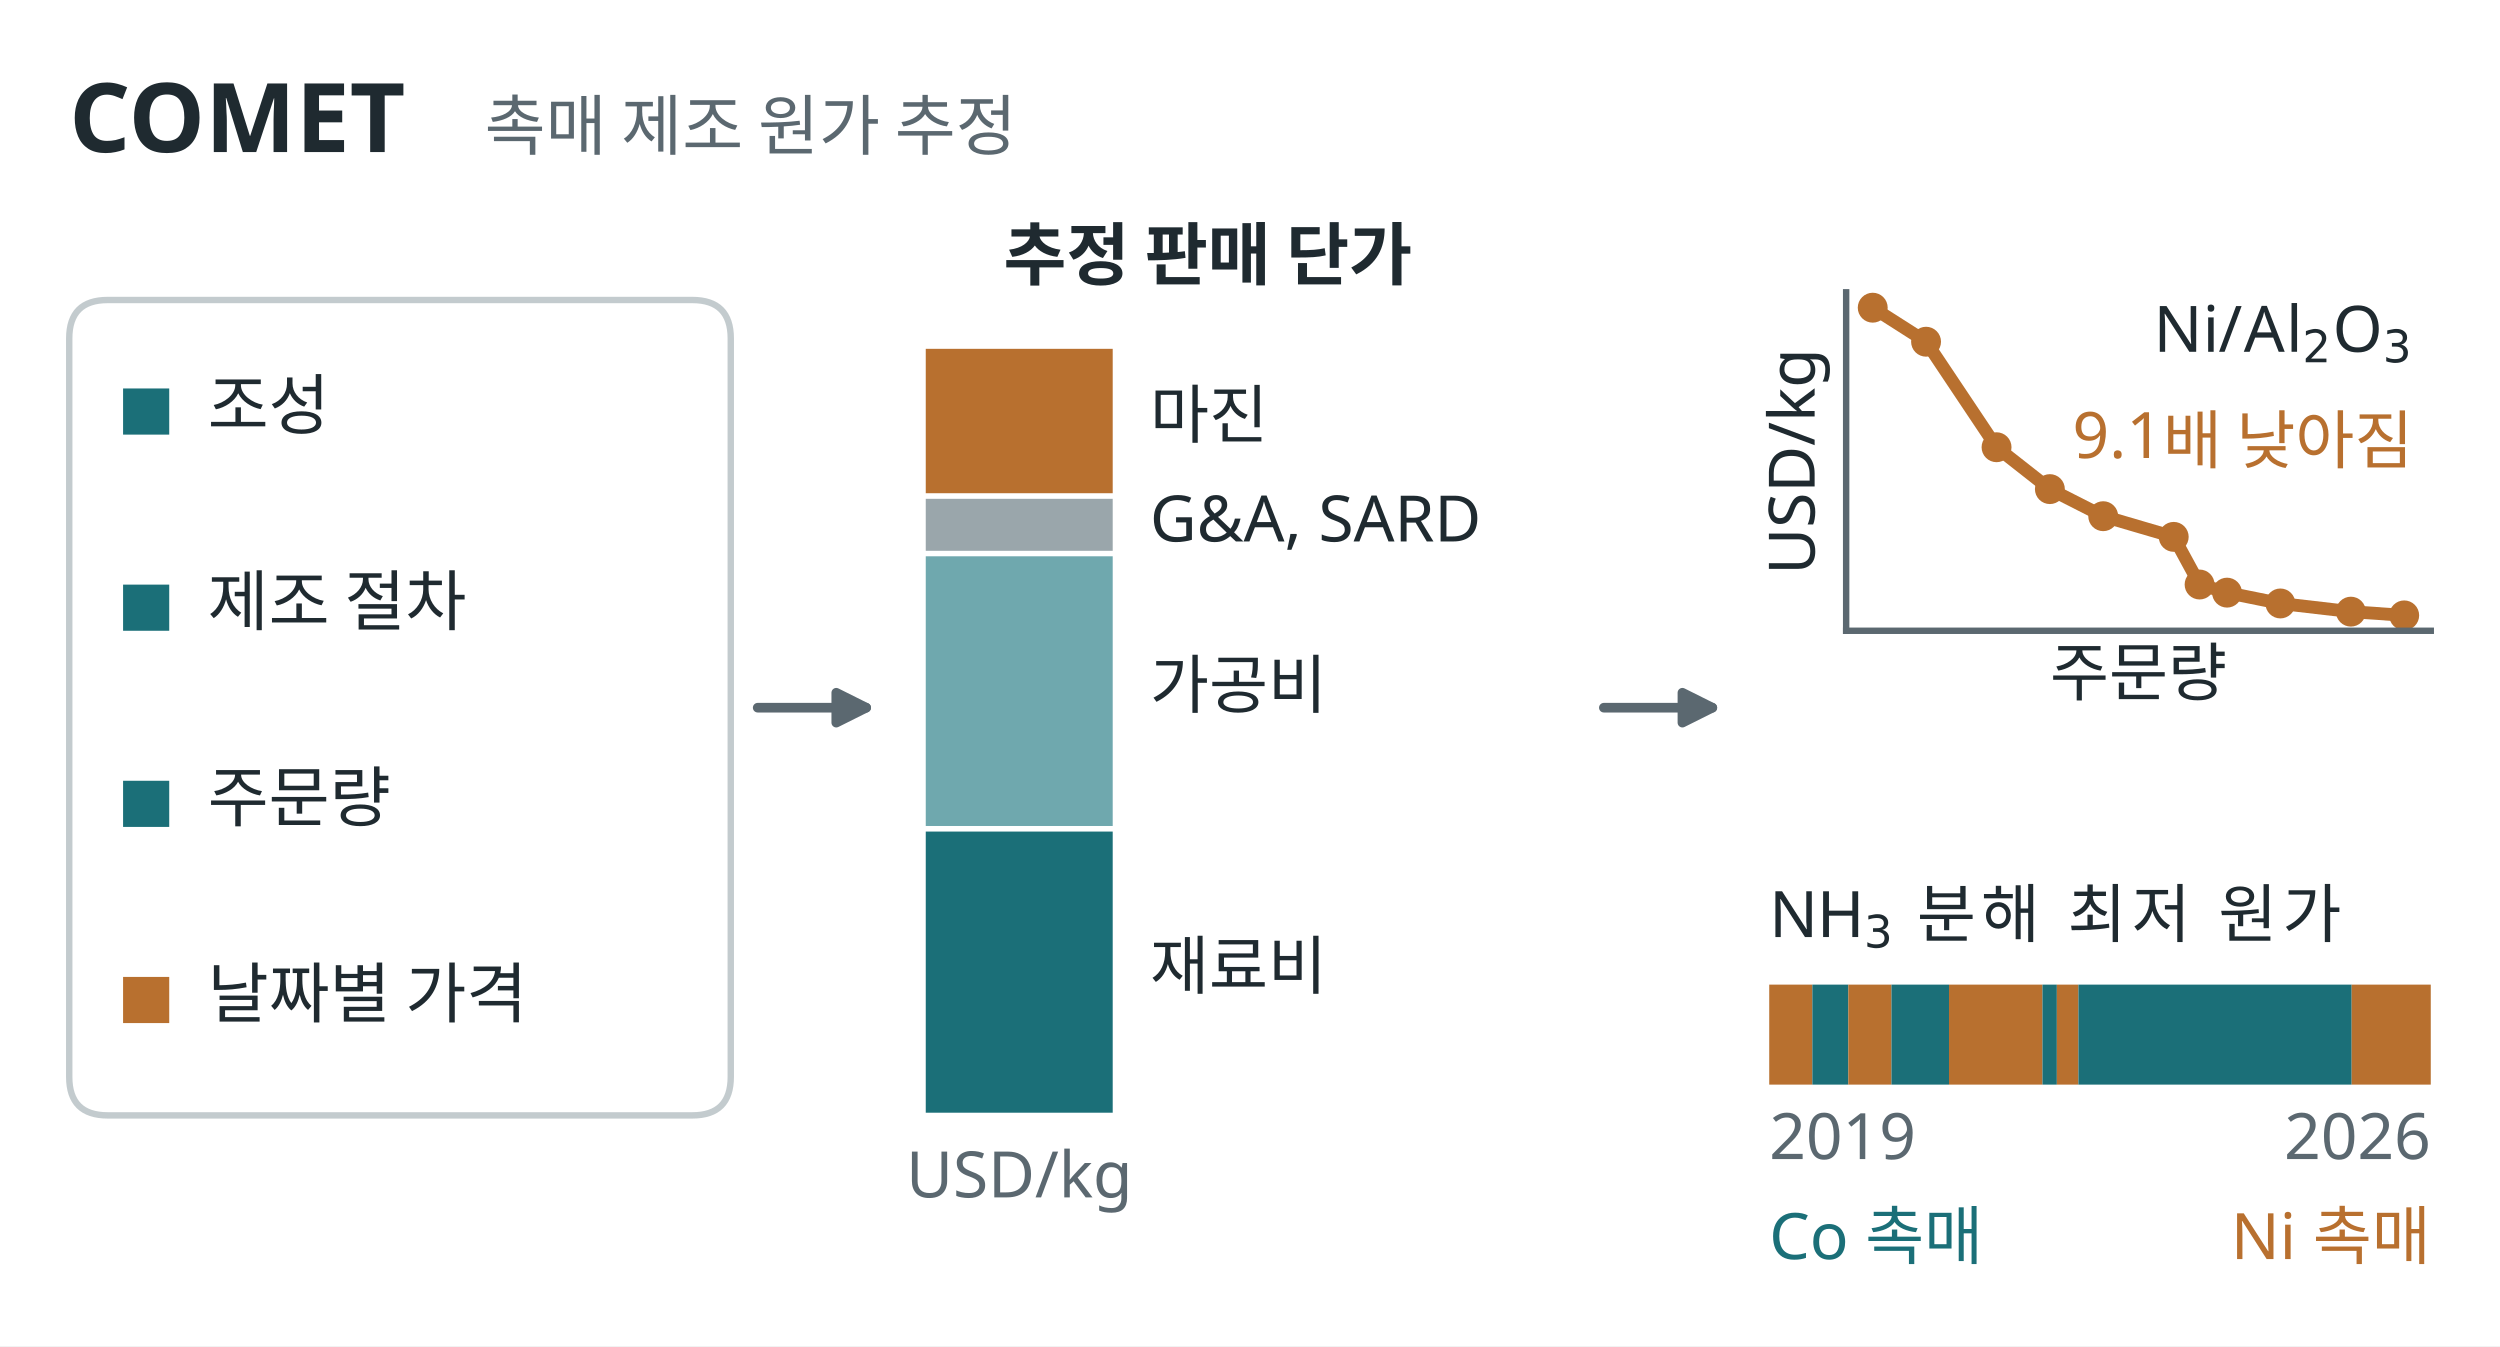
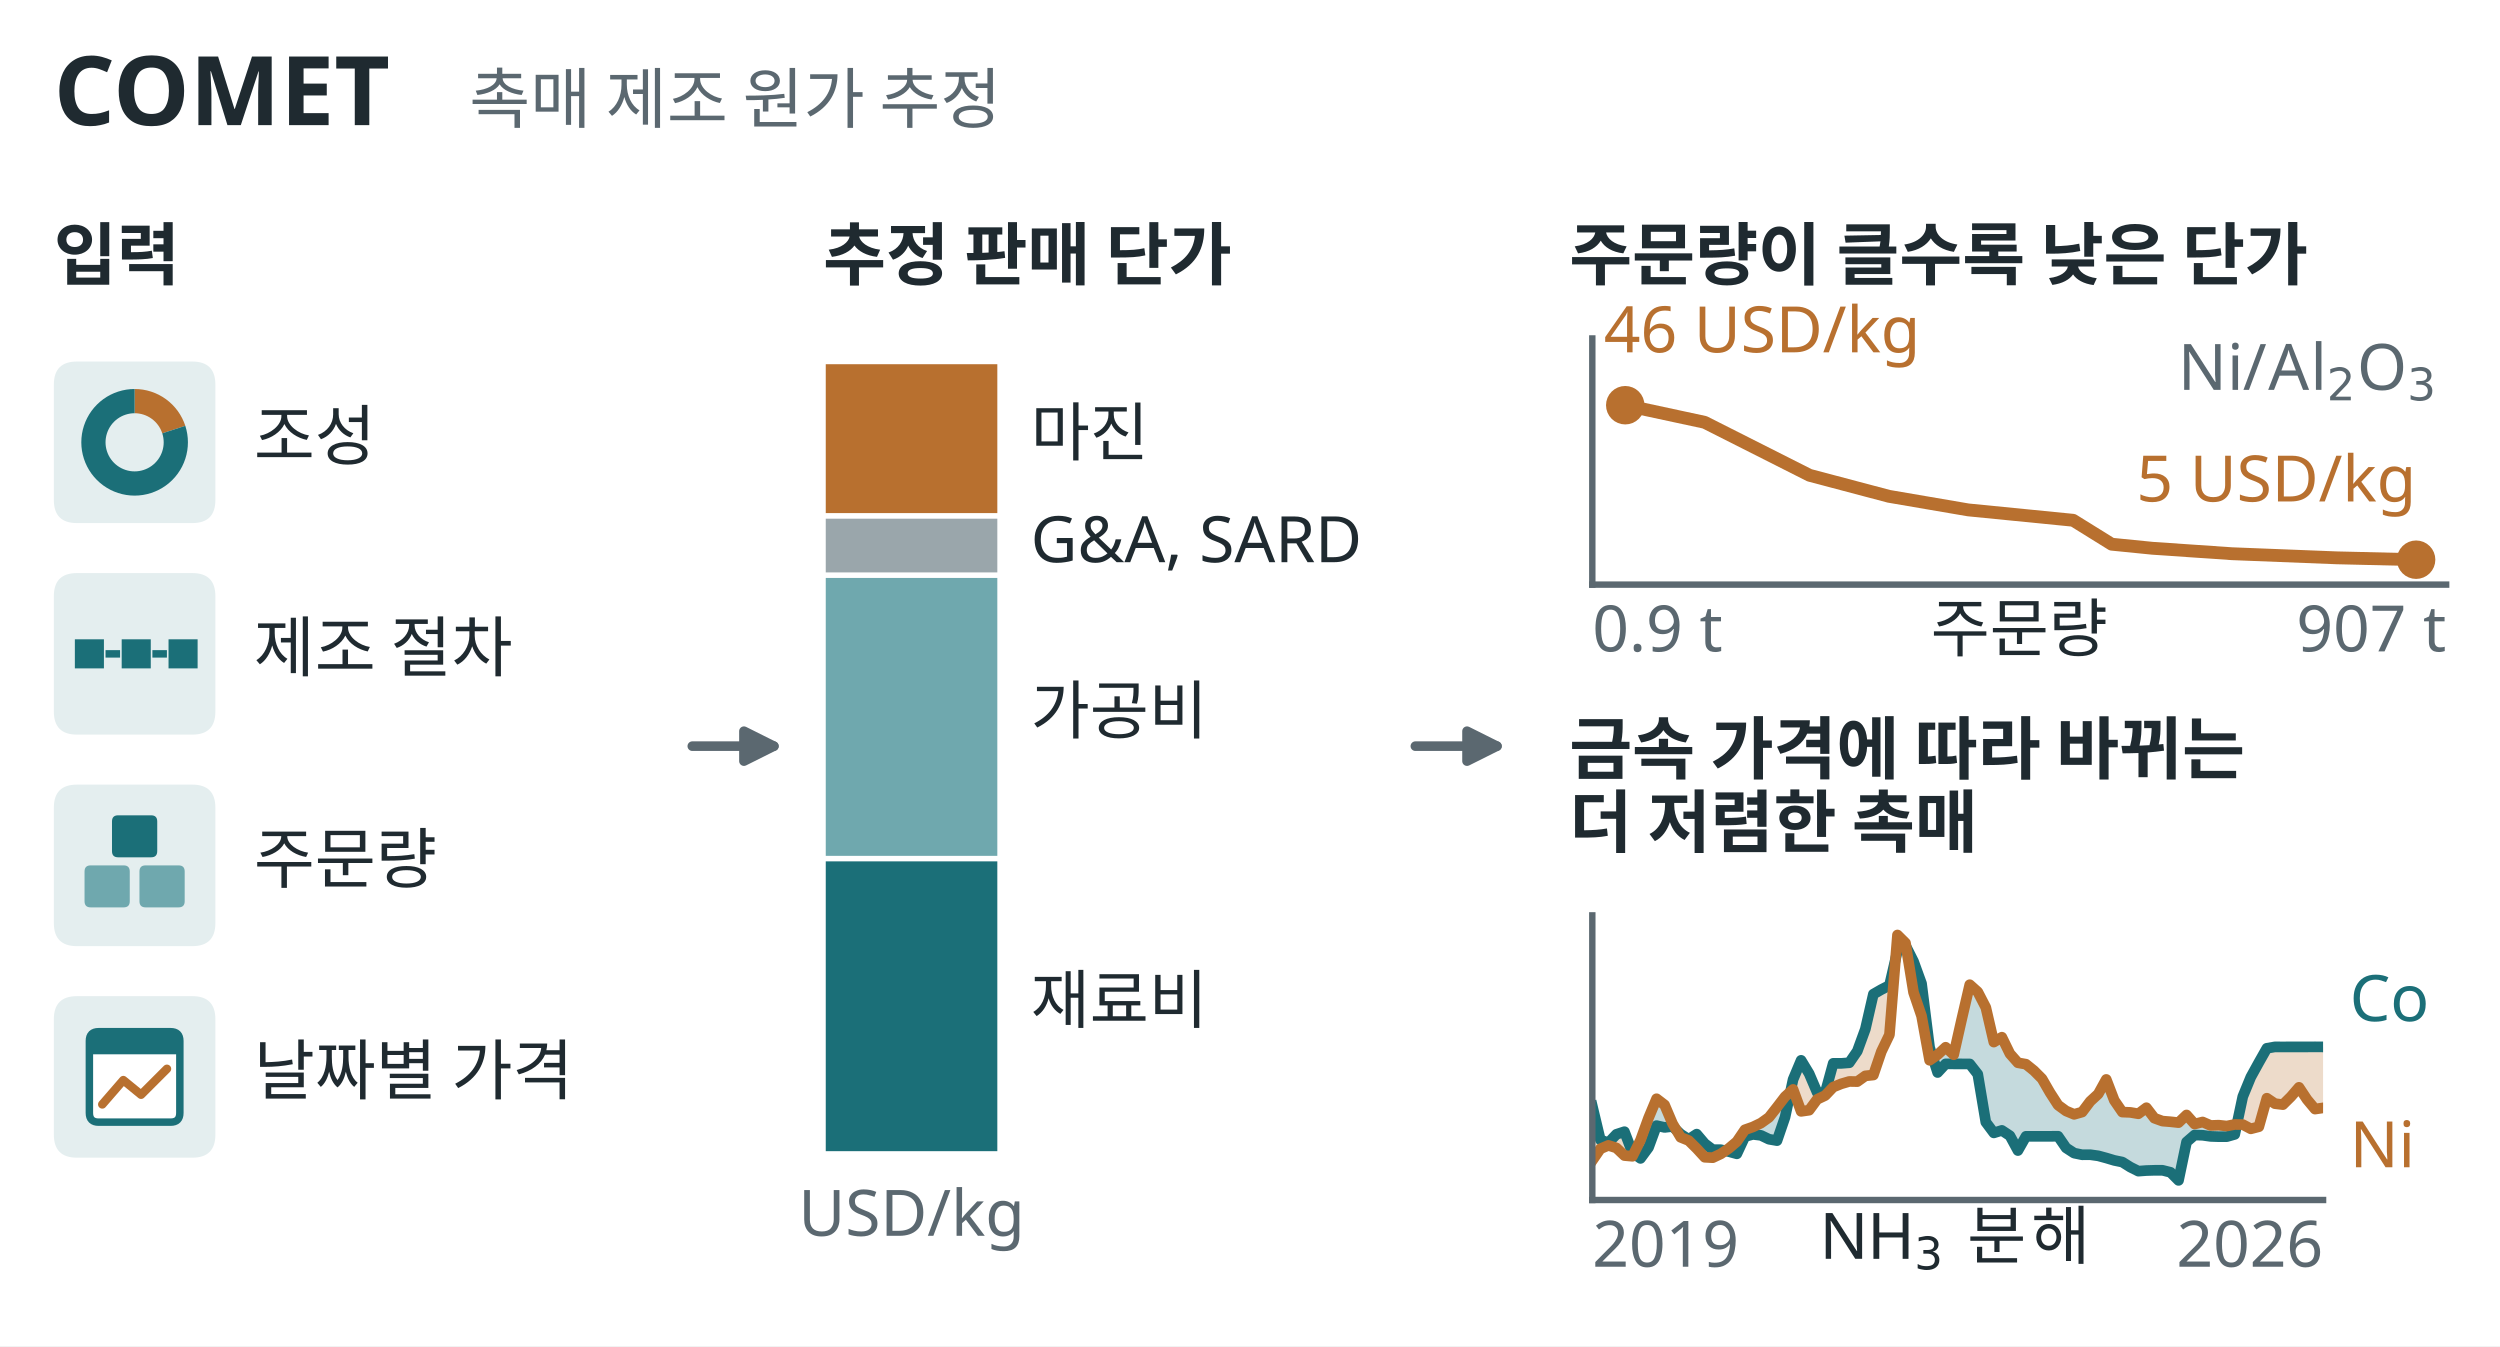
<svg xmlns="http://www.w3.org/2000/svg" xmlns:xlink="http://www.w3.org/1999/xlink" width="234pt" height="126pt" viewBox="0 0 234 126" version="1.1">
  <defs>
    <style type="text/css">*{stroke-linejoin: round; stroke-linecap: butt}</style>
  </defs>
  <g id="figure_1">
    <g id="patch_1">
      <path d="M 0 126 L 234 126 L 234 0 L 0 0 z " style="fill: #ffffff" />
    </g>
    <g id="axes_1">
      <g id="patch_2">
-         <path d="M 10.08 104.4 L 64.8 104.4 Q 68.4 104.4 68.4 100.8 L 68.4 31.68 Q 68.4 28.08 64.8 28.08 L 10.08 28.08 Q 6.48 28.08 6.48 31.68 L 6.48 100.8 Q 6.48 104.4 10.08 104.4 z " clip-path="url(#pe69bccf116)" style="fill: #ffffff; stroke: #c3cbce; stroke-width: 0.6; stroke-linejoin: miter" />
+         <path d="M 7.2 48.96 L 18 48.96 Q 20.16 48.96 20.16 46.8 L 20.16 36 Q 20.16 33.84 18 33.84 L 7.2 33.84 Q 5.04 33.84 5.04 36 L 5.04 46.8 Q 5.04 48.96 7.2 48.96 z " clip-path="url(#pe69bccf116)" style="fill: #e4eeef" />
      </g>
      <g id="patch_3">
-         <path d="M 11.52 40.68 L 15.84 40.68 L 15.84 36.36 L 11.52 36.36 z " clip-path="url(#pe69bccf116)" style="fill: #1b6f78" />
+         <path d="M 17.345 39.858 C 17.02 38.856 16.385 37.983 15.533 37.363 C 14.68 36.744 13.654 36.41 12.6 36.41 L 12.6 38.678 C 13.175 38.678 13.735 38.86 14.2 39.198 C 14.665 39.536 15.011 40.012 15.188 40.559 z " clip-path="url(#pe69bccf116)" style="fill: #b8702f" />
      </g>
      <g id="patch_4">
-         <path d="M 11.52 59.04 L 15.84 59.04 L 15.84 54.72 L 11.52 54.72 z " clip-path="url(#pe69bccf116)" style="fill: #1b6f78" />
+         <path d="M 12.6 36.41 C 12.076 36.41 11.556 36.493 11.058 36.655 C 10.56 36.816 10.091 37.056 9.667 37.363 C 9.244 37.671 8.871 38.044 8.563 38.467 C 8.256 38.891 8.016 39.36 7.855 39.858 C 7.693 40.356 7.61 40.876 7.61 41.4 C 7.61 41.924 7.693 42.444 7.855 42.942 C 8.016 43.44 8.256 43.909 8.563 44.333 C 8.871 44.756 9.244 45.129 9.667 45.437 C 10.091 45.744 10.56 45.984 11.058 46.145 C 11.556 46.307 12.076 46.39 12.6 46.39 C 13.124 46.39 13.644 46.307 14.142 46.145 C 14.64 45.984 15.109 45.744 15.533 45.437 C 15.956 45.129 16.329 44.756 16.637 44.333 C 16.944 43.909 17.184 43.44 17.345 42.942 C 17.507 42.444 17.59 41.924 17.59 41.4 C 17.59 40.876 17.507 40.356 17.345 39.858 L 15.188 40.559 C 15.277 40.831 15.322 41.114 15.322 41.4 C 15.322 41.686 15.277 41.969 15.188 42.241 C 15.1 42.513 14.97 42.769 14.802 43 C 14.634 43.231 14.431 43.434 14.2 43.602 C 13.969 43.77 13.713 43.9 13.441 43.988 C 13.169 44.077 12.886 44.122 12.6 44.122 C 12.314 44.122 12.031 44.077 11.759 43.988 C 11.487 43.9 11.231 43.77 11 43.602 C 10.769 43.434 10.566 43.231 10.398 43 C 10.23 42.769 10.1 42.513 10.012 42.241 C 9.923 41.969 9.878 41.686 9.878 41.4 C 9.878 41.114 9.923 40.831 10.012 40.559 C 10.1 40.287 10.23 40.031 10.398 39.8 C 10.566 39.569 10.769 39.366 11 39.198 C 11.231 39.03 11.487 38.9 11.759 38.812 C 12.031 38.723 12.314 38.678 12.6 38.678 z " clip-path="url(#pe69bccf116)" style="fill: #1b6f78" />
      </g>
      <g id="patch_5">
-         <path d="M 11.52 77.4 L 15.84 77.4 L 15.84 73.08 L 11.52 73.08 z " clip-path="url(#pe69bccf116)" style="fill: #1b6f78" />
+         <path d="M 7.2 68.76 L 18 68.76 Q 20.16 68.76 20.16 66.6 L 20.16 55.8 Q 20.16 53.64 18 53.64 L 7.2 53.64 Q 5.04 53.64 5.04 55.8 L 5.04 66.6 Q 5.04 68.76 7.2 68.76 z " clip-path="url(#pe69bccf116)" style="fill: #e4eeef" />
      </g>
      <g id="patch_6">
-         <path d="M 11.52 95.76 L 15.84 95.76 L 15.84 91.44 L 11.52 91.44 z " clip-path="url(#pe69bccf116)" style="fill: #b8702f" />
+         <path d="M 7.006 62.561 L 9.727 62.561 L 9.727 59.839 L 7.006 59.839 z " clip-path="url(#pe69bccf116)" style="fill: #1b6f78" />
      </g>
      <g id="patch_7">
-         <path d="M 86.4 104.4 L 104.4 104.4 L 104.4 77.563 L 86.4 77.563 z " clip-path="url(#pe69bccf116)" style="fill: #1b6f78; stroke: #ffffff; stroke-width: 0.5; stroke-linejoin: miter" />
+         <path d="M 11.39 62.561 L 14.112 62.561 L 14.112 59.839 L 11.39 59.839 z " clip-path="url(#pe69bccf116)" style="fill: #1b6f78" />
      </g>
      <g id="patch_8">
-         <path d="M 86.4 77.563 L 104.4 77.563 L 104.4 51.806 L 86.4 51.806 z " clip-path="url(#pe69bccf116)" style="fill: #6fa8ae; stroke: #ffffff; stroke-width: 0.5; stroke-linejoin: miter" />
+         <path d="M 15.775 62.561 L 18.497 62.561 L 18.497 59.839 L 15.775 59.839 z " clip-path="url(#pe69bccf116)" style="fill: #1b6f78" />
      </g>
      <g id="patch_9">
-         <path d="M 86.4 51.806 L 104.4 51.806 L 104.4 46.416 L 86.4 46.416 z " clip-path="url(#pe69bccf116)" style="fill: #9aa6ab; stroke: #ffffff; stroke-width: 0.5; stroke-linejoin: miter" />
+         <path d="M 7.2 88.56 L 18 88.56 Q 20.16 88.56 20.16 86.4 L 20.16 75.6 Q 20.16 73.44 18 73.44 L 7.2 73.44 Q 5.04 73.44 5.04 75.6 L 5.04 86.4 Q 5.04 88.56 7.2 88.56 z " clip-path="url(#pe69bccf116)" style="fill: #e4eeef" />
      </g>
      <g id="patch_10">
-         <path d="M 86.4 46.416 L 104.4 46.416 L 104.4 32.4 L 86.4 32.4 z " clip-path="url(#pe69bccf116)" style="fill: #b8702f; stroke: #ffffff; stroke-width: 0.5; stroke-linejoin: miter" />
+         <path d="M 8.489 84.931 L 11.57 84.931 Q 12.146 84.931 12.146 84.355 L 12.146 81.576 Q 12.146 81 11.57 81 L 8.489 81 Q 7.913 81 7.913 81.576 L 7.913 84.355 Q 7.913 84.931 8.489 84.931 z " clip-path="url(#pe69bccf116)" style="fill: #6fa8ae" />
      </g>
      <g id="patch_11">
-         <path d="M 70.92 66.24 Q 76.5 66.24 81.074 66.24 " clip-path="url(#pe69bccf116)" style="fill: none; stroke: #5b6870; stroke-width: 0.9; stroke-linecap: round" />
-         <path d="M 78.274 64.84 L 81.074 66.24 L 78.274 67.64 z " clip-path="url(#pe69bccf116)" style="fill: #5b6870; stroke: #5b6870; stroke-width: 0.9; stroke-linecap: round" />
+         <path d="M 13.63 84.931 L 16.711 84.931 Q 17.287 84.931 17.287 84.355 L 17.287 81.576 Q 17.287 81 16.711 81 L 13.63 81 Q 13.054 81 13.054 81.576 L 13.054 84.355 Q 13.054 84.931 13.63 84.931 z " clip-path="url(#pe69bccf116)" style="fill: #6fa8ae" />
      </g>
      <g id="patch_12">
-         <path d="M 150.12 66.24 Q 155.7 66.24 160.274 66.24 " clip-path="url(#pe69bccf116)" style="fill: none; stroke: #5b6870; stroke-width: 0.9; stroke-linecap: round" />
-         <path d="M 157.474 64.84 L 160.274 66.24 L 157.474 67.64 z " clip-path="url(#pe69bccf116)" style="fill: #5b6870; stroke: #5b6870; stroke-width: 0.9; stroke-linecap: round" />
+         <path d="M 11.059 80.244 L 14.141 80.244 Q 14.717 80.244 14.717 79.668 L 14.717 76.889 Q 14.717 76.313 14.141 76.313 L 11.059 76.313 Q 10.483 76.313 10.483 76.889 L 10.483 79.668 Q 10.483 80.244 11.059 80.244 z " clip-path="url(#pe69bccf116)" style="fill: #1b6f78" />
      </g>
      <g id="patch_13">
-         <path d="M 165.6 101.52 L 169.638 101.52 L 169.638 92.16 L 165.6 92.16 z " clip-path="url(#pe69bccf116)" style="fill: #b8702f" />
+         <path d="M 7.2 108.36 L 18 108.36 Q 20.16 108.36 20.16 106.2 L 20.16 95.4 Q 20.16 93.24 18 93.24 L 7.2 93.24 Q 5.04 93.24 5.04 95.4 L 5.04 106.2 Q 5.04 108.36 7.2 108.36 z " clip-path="url(#pe69bccf116)" style="fill: #e4eeef" />
      </g>
      <g id="patch_14">
-         <path d="M 169.638 101.52 L 173.003 101.52 L 173.003 92.16 L 169.638 92.16 z " clip-path="url(#pe69bccf116)" style="fill: #1b6f78" />
+         <path d="M 9.23 105.034 L 15.97 105.034 Q 16.834 105.034 16.834 104.17 L 16.834 97.43 Q 16.834 96.566 15.97 96.566 L 9.23 96.566 Q 8.366 96.566 8.366 97.43 L 8.366 104.17 Q 8.366 105.034 9.23 105.034 z " clip-path="url(#pe69bccf116)" style="fill: #ffffff; stroke: #1b6f78; stroke-width: 0.7; stroke-linejoin: miter" />
      </g>
      <g id="patch_15">
-         <path d="M 173.003 101.52 L 177.042 101.52 L 177.042 92.16 L 173.003 92.16 z " clip-path="url(#pe69bccf116)" style="fill: #b8702f" />
+         <path d="M 8.366 98.683 L 16.834 98.683 L 16.834 96.566 L 8.366 96.566 z " clip-path="url(#pe69bccf116)" style="fill: #1b6f78" />
      </g>
      <g id="patch_16">
-         <path d="M 177.042 101.52 L 182.426 101.52 L 182.426 92.16 L 177.042 92.16 z " clip-path="url(#pe69bccf116)" style="fill: #1b6f78" />
+         <path d="M 77.04 108 L 93.6 108 L 93.6 80.358 L 77.04 80.358 z " clip-path="url(#pe69bccf116)" style="fill: #1b6f78; stroke: #ffffff; stroke-width: 0.5; stroke-linejoin: miter" />
      </g>
      <g id="patch_17">
-         <path d="M 182.426 101.52 L 191.176 101.52 L 191.176 92.16 L 182.426 92.16 z " clip-path="url(#pe69bccf116)" style="fill: #b8702f" />
+         <path d="M 77.04 80.358 L 93.6 80.358 L 93.6 53.828 L 77.04 53.828 z " clip-path="url(#pe69bccf116)" style="fill: #6fa8ae; stroke: #ffffff; stroke-width: 0.5; stroke-linejoin: miter" />
      </g>
      <g id="patch_18">
-         <path d="M 191.176 101.52 L 192.522 101.52 L 192.522 92.16 L 191.176 92.16 z " clip-path="url(#pe69bccf116)" style="fill: #1b6f78" />
+         <path d="M 77.04 53.828 L 93.6 53.828 L 93.6 48.276 L 77.04 48.276 z " clip-path="url(#pe69bccf116)" style="fill: #9aa6ab; stroke: #ffffff; stroke-width: 0.5; stroke-linejoin: miter" />
      </g>
      <g id="patch_19">
-         <path d="M 192.522 101.52 L 194.541 101.52 L 194.541 92.16 L 192.522 92.16 z " clip-path="url(#pe69bccf116)" style="fill: #b8702f" />
+         <path d="M 77.04 48.276 L 93.6 48.276 L 93.6 33.84 L 77.04 33.84 z " clip-path="url(#pe69bccf116)" style="fill: #b8702f; stroke: #ffffff; stroke-width: 0.5; stroke-linejoin: miter" />
      </g>
      <g id="patch_20">
-         <path d="M 194.541 101.52 L 220.117 101.52 L 220.117 92.16 L 194.541 92.16 z " clip-path="url(#pe69bccf116)" style="fill: #1b6f78" />
+         <path d="M 64.8 69.84 Q 69.12 69.84 72.434 69.84 " clip-path="url(#pe69bccf116)" style="fill: none; stroke: #5b6870; stroke-width: 0.9; stroke-linecap: round" />
+         <path d="M 69.634 68.44 L 72.434 69.84 L 69.634 71.24 z " clip-path="url(#pe69bccf116)" style="fill: #5b6870; stroke: #5b6870; stroke-width: 0.9; stroke-linecap: round" />
      </g>
      <g id="patch_21">
-         <path d="M 220.117 101.52 L 227.52 101.52 L 227.52 92.16 L 220.117 92.16 z " clip-path="url(#pe69bccf116)" style="fill: #b8702f" />
+         <path d="M 132.48 69.84 Q 136.8 69.84 140.114 69.84 " clip-path="url(#pe69bccf116)" style="fill: none; stroke: #5b6870; stroke-width: 0.9; stroke-linecap: round" />
+         <path d="M 137.314 68.44 L 140.114 69.84 L 137.314 71.24 z " clip-path="url(#pe69bccf116)" style="fill: #5b6870; stroke: #5b6870; stroke-width: 0.9; stroke-linecap: round" />
+       </g>
+       <g id="line2d_1">
+         <path d="M 9.878 61.2 L 11.239 61.2 " clip-path="url(#pe69bccf116)" style="fill: none; stroke: #1b6f78; stroke-width: 0.7" />
+       </g>
+       <g id="line2d_2">
+         <path d="M 14.263 61.2 L 15.624 61.2 " clip-path="url(#pe69bccf116)" style="fill: none; stroke: #1b6f78; stroke-width: 0.7" />
+       </g>
+       <g id="line2d_3">
+         <path d="M 9.576 103.37 L 11.542 101.102 L 13.205 102.463 L 15.624 100.044 " clip-path="url(#pe69bccf116)" style="fill: none; stroke: #b8702f; stroke-width: 0.8; stroke-linecap: round" />
      </g>
      <g id="text_1">
-         <text style="font-weight: 700; font-size: 9px; font-family: 'Malgun Gothic'; text-anchor: start; fill: #1f2a30" x="6.48" y="14.233" transform="rotate(-0 6.48 14.23266)">COMET</text>
+         <text style="font-weight: 700; font-size: 9px; font-family: 'Malgun Gothic'; text-anchor: start; fill: #1f2a30" x="5.04" y="11.713" transform="rotate(-0 5.04 11.71266)">COMET</text>
      </g>
      <g id="text_2">
-         <text style="font-size: 6.2px; font-family: 'Malgun Gothic'; text-anchor: start; fill: #5b6870" x="45.36" y="14.005" transform="rotate(-0 45.36 14.00472)">촉매 제조 원가 추정</text>
+         <text style="font-size: 6.2px; font-family: 'Malgun Gothic'; text-anchor: start; fill: #5b6870" x="43.92" y="11.485" transform="rotate(-0 43.92 11.48472)">촉매 제조 원가 추정</text>
      </g>
      <g id="text_3">
-         <text style="font-size: 6.2px; font-family: 'Malgun Gothic'; text-anchor: start; fill: #1f2a30" x="19.44" y="40.141" transform="rotate(-0 19.44 40.14072)">조성</text>
+         <text style="font-weight: 700; font-size: 6.4px; font-family: 'Malgun Gothic'; text-anchor: start; fill: #1f2a30" x="5.04" y="26.153" transform="rotate(-0 5.04 26.153)">입력</text>
      </g>
      <g id="text_4">
-         <text style="font-size: 6.2px; font-family: 'Malgun Gothic'; text-anchor: start; fill: #1f2a30" x="19.44" y="58.501" transform="rotate(-0 19.44 58.50072)">제조 절차</text>
+         <text style="font-size: 6.2px; font-family: 'Malgun Gothic'; text-anchor: start; fill: #1f2a30" x="23.76" y="43.021" transform="rotate(-0 23.76 43.02072)">조성</text>
      </g>
      <g id="text_5">
-         <text style="font-size: 6.2px; font-family: 'Malgun Gothic'; text-anchor: start; fill: #1f2a30" x="19.44" y="76.861" transform="rotate(-0 19.44 76.86072)">주문량</text>
+         <text style="font-size: 6.2px; font-family: 'Malgun Gothic'; text-anchor: start; fill: #1f2a30" x="23.76" y="62.821" transform="rotate(-0 23.76 62.82072)">제조 절차</text>
      </g>
      <g id="text_6">
-         <text style="font-size: 6.2px; font-family: 'Malgun Gothic'; text-anchor: start; fill: #1f2a30" x="19.44" y="95.221" transform="rotate(-0 19.44 95.22072)">날짜별 가격</text>
+         <text style="font-size: 6.2px; font-family: 'Malgun Gothic'; text-anchor: start; fill: #1f2a30" x="23.76" y="82.621" transform="rotate(-0 23.76 82.62072)">주문량</text>
      </g>
      <g id="text_7">
-         <text style="font-size: 6px; font-family: 'Malgun Gothic'; text-anchor: start; fill: #1f2a30" x="107.64" y="92.55" transform="rotate(-0 107.64 92.5498)">재료비</text>
+         <text style="font-size: 6.2px; font-family: 'Malgun Gothic'; text-anchor: start; fill: #1f2a30" x="23.76" y="102.421" transform="rotate(-0 23.76 102.4207)">날짜별 가격</text>
      </g>
      <g id="text_8">
-         <text style="font-size: 6px; font-family: 'Malgun Gothic'; text-anchor: start; fill: #1f2a30" x="107.64" y="66.253" transform="rotate(-0 107.64 66.25278)">가공비</text>
+         <text style="font-size: 6px; font-family: 'Malgun Gothic'; text-anchor: start; fill: #1f2a30" x="96.48" y="95.747" transform="rotate(-0 96.48 95.74724)">재료비</text>
      </g>
      <g id="text_9">
-         <text style="font-size: 6px; font-family: 'Malgun Gothic'; text-anchor: start; fill: #1f2a30" x="107.64" y="50.679" transform="rotate(-0 107.64 50.67929)">G&amp;A, SARD</text>
+         <text style="font-size: 6px; font-family: 'Malgun Gothic'; text-anchor: start; fill: #1f2a30" x="96.48" y="68.661" transform="rotate(-0 96.48 68.66131)">가공비</text>
      </g>
      <g id="text_10">
-         <text style="font-size: 6px; font-family: 'Malgun Gothic'; text-anchor: start; fill: #1f2a30" x="107.64" y="40.976" transform="rotate(-0 107.64 40.97631)">마진</text>
+         <text style="font-size: 6px; font-family: 'Malgun Gothic'; text-anchor: start; fill: #1f2a30" x="96.48" y="52.621" transform="rotate(-0 96.48 52.62062)">G&amp;A, SARD</text>
      </g>
      <g id="text_11">
-         <text style="font-weight: 700; font-size: 6.4px; font-family: 'Malgun Gothic'; text-anchor: middle; fill: #1f2a30" x="113.04" y="26.153" transform="rotate(-0 113.04 26.153)">추정 판매 단가</text>
+         <text style="font-size: 6px; font-family: 'Malgun Gothic'; text-anchor: start; fill: #1f2a30" x="96.48" y="42.627" transform="rotate(-0 96.48 42.62655)">마진</text>
      </g>
      <g id="text_12">
-         <text style="font-size: 6px; font-family: 'Malgun Gothic'; text-anchor: middle; fill: #5b6870" x="95.4" y="112.073" transform="rotate(-0 95.4 112.0725)">USD/kg</text>
+         <text style="font-weight: 700; font-size: 6.4px; font-family: 'Malgun Gothic'; text-anchor: start; fill: #1f2a30" x="77.04" y="26.153" transform="rotate(-0 77.04 26.153)">추정 판매 단가</text>
      </g>
      <g id="text_13">
-         <g style="fill: #1f2a30" transform="translate(165.6 88.58156)">
+         <text style="font-size: 6px; font-family: 'Malgun Gothic'; text-anchor: middle; fill: #5b6870" x="85.32" y="115.672" transform="rotate(-0 85.32 115.6725)">USD/kg</text>
+       </g>
+       <g id="text_14">
+         <text style="font-weight: 700; font-size: 6.4px; font-family: 'Malgun Gothic'; text-anchor: start; fill: #1f2a30" x="146.88" y="26.153" transform="rotate(-0 146.88 26.153)">주문량이 클수록 낮은 단가</text>
+       </g>
+       <g id="text_15">
+         <text style="font-size: 6px; font-family: 'Malgun Gothic'; text-anchor: start; fill: #5b6870" x="149.04" y="60.968" transform="rotate(-0 149.04 60.96844)">0.9 t</text>
+       </g>
+       <g id="text_16">
+         <text style="font-size: 6px; font-family: 'Malgun Gothic'; text-anchor: end; fill: #5b6870" x="228.96" y="60.968" transform="rotate(-0 228.96 60.96844)">907 t</text>
+       </g>
+       <g id="text_17">
+         <text style="font-size: 6px; font-family: 'Malgun Gothic'; text-anchor: middle; fill: #1f2a30" x="189" y="60.968" transform="rotate(-0 189 60.96844)">주문량</text>
+       </g>
+       <g id="text_18">
+         <text style="font-weight: 700; font-size: 6.4px; font-family: 'Malgun Gothic'; fill: #1f2a30" transform="translate(146.88 72.40405)">금속 가격에 따라 바뀌는</text>
+         <text style="font-weight: 700; font-size: 6.4px; font-family: 'Malgun Gothic'; fill: #1f2a30" transform="translate(146.88 79.26195)">더 저렴한 촉매</text>
+       </g>
+       <g id="text_19">
+         <text style="font-size: 6px; font-family: 'Malgun Gothic'; text-anchor: start; fill: #5b6870" x="149.04" y="118.568" transform="rotate(-0 149.04 118.5684)">2019</text>
+       </g>
+       <g id="text_20">
+         <text style="font-size: 6px; font-family: 'Malgun Gothic'; text-anchor: end; fill: #5b6870" x="217.44" y="118.568" transform="rotate(-0 217.44 118.5684)">2026</text>
+       </g>
+       <g id="text_21">
+         <g style="fill: #1f2a30" transform="translate(170.31 118.7016)">
          <text>
            <tspan x="0" y="-0.875" style="font-size: 6px; font-family: 'Malgun Gothic'; fill: #1f2a30">N</tspan>
            <tspan x="4.466" y="-0.875" style="font-size: 6px; font-family: 'Malgun Gothic'; fill: #1f2a30">H</tspan>
            <tspan x="11.707" y="-0.875" style="font-size: 6px; font-family: 'Malgun Gothic'; fill: #1f2a30"> </tspan>
            <tspan x="13.817" y="-0.875" style="font-size: 6px; font-family: 'Malgun Gothic'; fill: #1f2a30">분</tspan>
            <tspan x="19.817" y="-0.875" style="font-size: 6px; font-family: 'Malgun Gothic'; fill: #1f2a30">해</tspan>
-             <tspan x="25.817" y="-0.875" style="font-size: 6px; font-family: 'Malgun Gothic'; fill: #1f2a30"> </tspan>
-             <tspan x="27.926" y="-0.875" style="font-size: 6px; font-family: 'Malgun Gothic'; fill: #1f2a30">최</tspan>
-             <tspan x="33.926" y="-0.875" style="font-size: 6px; font-family: 'Malgun Gothic'; fill: #1f2a30">저</tspan>
-             <tspan x="39.926" y="-0.875" style="font-size: 6px; font-family: 'Malgun Gothic'; fill: #1f2a30"> </tspan>
-             <tspan x="42.035" y="-0.875" style="font-size: 6px; font-family: 'Malgun Gothic'; fill: #1f2a30">원</tspan>
-             <tspan x="48.035" y="-0.875" style="font-size: 6px; font-family: 'Malgun Gothic'; fill: #1f2a30">가</tspan>
            <tspan x="8.871" y="0.109" style="font-size: 4.2px; font-family: 'DejaVu Sans'; fill: #1f2a30">3</tspan>
          </text>
        </g>
      </g>
-       <g id="text_14">
-         <text style="font-size: 6px; font-family: 'Malgun Gothic'; text-anchor: start; fill: #5b6870" x="165.6" y="108.488" transform="rotate(-0 165.6 108.4884)">2019</text>
-       </g>
-       <g id="text_15">
-         <text style="font-size: 6px; font-family: 'Malgun Gothic'; text-anchor: end; fill: #5b6870" x="227.52" y="108.488" transform="rotate(-0 227.52 108.4884)">2026</text>
-       </g>
-       <g id="text_16">
-         <text style="font-size: 6px; font-family: 'Malgun Gothic'; text-anchor: start; fill: #1b6f78" x="165.6" y="117.848" transform="rotate(-0 165.6 117.8484)">Co 촉매</text>
-       </g>
-       <g id="text_17">
-         <text style="font-size: 6px; font-family: 'Malgun Gothic'; text-anchor: end; fill: #b8702f" x="227.52" y="117.848" transform="rotate(-0 227.52 117.8484)">Ni 촉매</text>
-       </g>
    </g>
    <g id="axes_2">
      <g id="patch_22">
-         <path d="M 172.8 59.04 L 227.52 59.04 L 227.52 27.36 L 172.8 27.36 z " style="fill: #ffffff" />
-       </g>
-       <g id="matplotlib.axis_1">
-         <g id="text_18">
-           <text style="font-size: 6px; font-family: 'Malgun Gothic'; text-anchor: middle; fill: #1f2a30" x="200.16" y="65.095" transform="rotate(-0 200.16 65.09531)">주문량</text>
+         <path d="M 149.04 54.72 L 228.96 54.72 L 228.96 31.68 L 149.04 31.68 z " style="fill: #ffffff" />
+       </g>
+       <g id="matplotlib.axis_1" />
+       <g id="matplotlib.axis_2" />
+       <g id="line2d_4">
+         <path d="M 152.123 37.928 L 159.551 39.527 L 169.37 44.486 L 176.798 46.454 L 184.226 47.726 L 194.045 48.698 L 197.651 50.937 L 201.473 51.319 L 208.901 51.827 L 218.72 52.213 L 226.148 52.388 " clip-path="url(#pf644582fc7)" style="fill: none; stroke: #b8702f; stroke-width: 1.2; stroke-linecap: square" />
+       </g>
+       <g id="line2d_5">
+         <defs>
+           <path id="mf2eb893b28" d="M 0 1.3 C 0.345 1.3 0.675 1.163 0.919 0.919 C 1.163 0.675 1.3 0.345 1.3 0 C 1.3 -0.345 1.163 -0.675 0.919 -0.919 C 0.675 -1.163 0.345 -1.3 0 -1.3 C -0.345 -1.3 -0.675 -1.163 -0.919 -0.919 C -1.163 -0.675 -1.3 -0.345 -1.3 0 C -1.3 0.345 -1.163 0.675 -0.919 0.919 C -0.675 1.163 -0.345 1.3 0 1.3 z " style="stroke: #b8702f" />
+         </defs>
+         <g clip-path="url(#pf644582fc7)">
+           <use xlink:href="#mf2eb893b28" x="152.123" y="37.928" style="fill: #b8702f; stroke: #b8702f" />
+           <use xlink:href="#mf2eb893b28" x="226.148" y="52.388" style="fill: #b8702f; stroke: #b8702f" />
        </g>
      </g>
-       <g id="matplotlib.axis_2">
-         <g id="text_19">
-           <text style="font-size: 6px; font-family: 'Malgun Gothic'; text-anchor: middle; fill: #1f2a30" x="169.85" y="43.2" transform="rotate(-90 169.8497 43.2)">USD/kg</text>
-         </g>
-       </g>
-       <g id="line2d_1">
-         <path d="M 175.287 28.8 L 180.279 31.985 L 186.877 41.861 L 191.869 45.781 L 196.861 48.316 L 203.459 50.251 L 205.882 54.711 L 208.451 55.471 L 213.443 56.484 L 220.041 57.251 L 225.033 57.6 " clip-path="url(#pcb45797823)" style="fill: none; stroke: #b8702f; stroke-width: 1.2; stroke-linecap: square" />
-         <defs>
-           <path id="m8d6dfe38dd" d="M 0 0.9 C 0.239 0.9 0.468 0.805 0.636 0.636 C 0.805 0.468 0.9 0.239 0.9 0 C 0.9 -0.239 0.805 -0.468 0.636 -0.636 C 0.468 -0.805 0.239 -0.9 0 -0.9 C -0.239 -0.9 -0.468 -0.805 -0.636 -0.636 C -0.805 -0.468 -0.9 -0.239 -0.9 0 C -0.9 0.239 -0.805 0.468 -0.636 0.636 C -0.468 0.805 -0.239 0.9 0 0.9 z " style="stroke: #b8702f" />
-         </defs>
-         <g clip-path="url(#pcb45797823)">
-           <use xlink:href="#m8d6dfe38dd" x="175.287" y="28.8" style="fill: #b8702f; stroke: #b8702f" />
-           <use xlink:href="#m8d6dfe38dd" x="180.279" y="31.985" style="fill: #b8702f; stroke: #b8702f" />
-           <use xlink:href="#m8d6dfe38dd" x="186.877" y="41.861" style="fill: #b8702f; stroke: #b8702f" />
-           <use xlink:href="#m8d6dfe38dd" x="191.869" y="45.781" style="fill: #b8702f; stroke: #b8702f" />
-           <use xlink:href="#m8d6dfe38dd" x="196.861" y="48.316" style="fill: #b8702f; stroke: #b8702f" />
-           <use xlink:href="#m8d6dfe38dd" x="203.459" y="50.251" style="fill: #b8702f; stroke: #b8702f" />
-           <use xlink:href="#m8d6dfe38dd" x="205.882" y="54.711" style="fill: #b8702f; stroke: #b8702f" />
-           <use xlink:href="#m8d6dfe38dd" x="208.451" y="55.471" style="fill: #b8702f; stroke: #b8702f" />
-           <use xlink:href="#m8d6dfe38dd" x="213.443" y="56.484" style="fill: #b8702f; stroke: #b8702f" />
-           <use xlink:href="#m8d6dfe38dd" x="220.041" y="57.251" style="fill: #b8702f; stroke: #b8702f" />
-           <use xlink:href="#m8d6dfe38dd" x="225.033" y="57.6" style="fill: #b8702f; stroke: #b8702f" />
-         </g>
-       </g>
      <g id="patch_23">
-         <path d="M 172.8 59.04 L 172.8 27.36 " style="fill: none; stroke: #5b6870; stroke-width: 0.6; stroke-linejoin: miter; stroke-linecap: square" />
+         <path d="M 149.04 54.72 L 149.04 31.68 " style="fill: none; stroke: #5b6870; stroke-width: 0.6; stroke-linejoin: miter; stroke-linecap: square" />
      </g>
      <g id="patch_24">
-         <path d="M 172.8 59.04 L 227.52 59.04 " style="fill: none; stroke: #5b6870; stroke-width: 0.6; stroke-linejoin: miter; stroke-linecap: square" />
-       </g>
-       <g id="text_20">
-         <g style="fill: #1f2a30" transform="translate(201.5784 33.36364)">
+         <path d="M 149.04 54.72 L 228.96 54.72 " style="fill: none; stroke: #5b6870; stroke-width: 0.6; stroke-linejoin: miter; stroke-linecap: square" />
+       </g>
+       <g id="text_22">
+         <text style="font-size: 6px; font-family: 'Malgun Gothic'; text-anchor: start; fill: #b8702f" x="150.123" y="32.978" transform="rotate(-0 150.1229 32.97781)">46 USD/kg</text>
+       </g>
+       <g id="text_23">
+         <text style="font-size: 6px; font-family: 'Malgun Gothic'; text-anchor: end; fill: #b8702f" x="226.148" y="46.937" transform="rotate(-0 226.1484 46.93738)">5 USD/kg</text>
+       </g>
+       <g id="text_24">
+         <g style="fill: #5b6870" transform="translate(203.8608 36.92651)">
          <text>
-             <tspan x="0" y="-0.438" style="font-size: 6px; font-family: 'Malgun Gothic'; fill: #1f2a30">N</tspan>
-             <tspan x="4.591" y="-0.438" style="font-size: 6px; font-family: 'Malgun Gothic'; fill: #1f2a30">i</tspan>
-             <tspan x="6.067" y="-0.438" style="font-size: 6px; font-family: 'Malgun Gothic'; fill: #1f2a30">/</tspan>
-             <tspan x="8.443" y="-0.438" style="font-size: 6px; font-family: 'Malgun Gothic'; fill: #1f2a30">A</tspan>
-             <tspan x="12.393" y="-0.438" style="font-size: 6px; font-family: 'Malgun Gothic'; fill: #1f2a30">l</tspan>
-             <tspan x="16.763" y="-0.438" style="font-size: 6px; font-family: 'Malgun Gothic'; fill: #1f2a30">O</tspan>
-             <tspan x="13.927" y="0.547" style="font-size: 4.2px; font-family: 'DejaVu Sans'; fill: #1f2a30">2</tspan>
-             <tspan x="21.461" y="0.547" style="font-size: 4.2px; font-family: 'DejaVu Sans'; fill: #1f2a30">3</tspan>
+             <tspan x="0" y="-0.438" style="font-size: 6px; font-family: 'Malgun Gothic'; fill: #5b6870">N</tspan>
+             <tspan x="4.591" y="-0.438" style="font-size: 6px; font-family: 'Malgun Gothic'; fill: #5b6870">i</tspan>
+             <tspan x="6.067" y="-0.438" style="font-size: 6px; font-family: 'Malgun Gothic'; fill: #5b6870">/</tspan>
+             <tspan x="8.443" y="-0.438" style="font-size: 6px; font-family: 'Malgun Gothic'; fill: #5b6870">A</tspan>
+             <tspan x="12.393" y="-0.438" style="font-size: 6px; font-family: 'Malgun Gothic'; fill: #5b6870">l</tspan>
+             <tspan x="16.763" y="-0.438" style="font-size: 6px; font-family: 'Malgun Gothic'; fill: #5b6870">O</tspan>
+             <tspan x="13.927" y="0.547" style="font-size: 4.2px; font-family: 'DejaVu Sans'; fill: #5b6870">2</tspan>
+             <tspan x="21.461" y="0.547" style="font-size: 4.2px; font-family: 'DejaVu Sans'; fill: #5b6870">3</tspan>
          </text>
        </g>
      </g>
-       <g id="text_21">
-         <text style="font-size: 6px; font-family: 'Malgun Gothic'; text-anchor: end; fill: #b8702f" x="225.878" y="42.868" transform="rotate(-0 225.8784 42.86764)">9.1배 낮아짐</text>
+     </g>
+     <g id="axes_3">
+       <g id="patch_25">
+         <path d="M 149.04 112.32 L 217.44 112.32 L 217.44 85.68 L 149.04 85.68 z " style="fill: #ffffff" />
+       </g>
+       <g id="FillBetweenPolyCollection_1">
+         <path d="M 152.923 107.978 L 153.55 108.425 L 154.302 107.402 L 155.053 105.358 L 155.805 105.527 L 156.556 105.436 L 156.899 105.763 L 156.556 105.186 L 155.805 103.42 L 155.053 102.844 L 154.302 104.643 L 153.55 106.718 z " clip-path="url(#pd063a00e7a)" style="fill: #1b6f78; fill-opacity: 0.25" />
+         <path d="M 161.492 107.713 L 161.818 107.791 L 162.57 107.996 L 163.321 106.385 L 164.073 106.178 L 164.825 106.271 L 165.576 106.632 L 166.328 106.763 L 167.08 104.568 L 167.586 102.193 L 167.08 102.65 L 166.328 103.631 L 165.576 104.587 L 164.825 105.123 L 164.073 105.483 L 163.321 105.747 L 162.57 106.853 L 161.818 107.49 z " clip-path="url(#pd063a00e7a)" style="fill: #1b6f78; fill-opacity: 0.25" />
+         <path d="M 177.421 89.77 L 177.603 88.985 L 178.354 88.498 L 178.411 88.61 L 178.354 88.262 L 177.603 87.517 z " clip-path="url(#pd063a00e7a)" style="fill: #1b6f78; fill-opacity: 0.25" />
+         <path d="M 180.924 99.023 L 181.361 100.386 L 182.113 99.578 L 182.864 99.58 L 183.616 99.582 L 184.367 99.585 L 185.119 100.545 L 185.871 105.032 L 186.622 106.038 L 187.374 105.806 L 188.126 106.304 L 188.877 107.69 L 189.629 106.361 L 190.381 106.361 L 191.132 106.361 L 191.884 106.36 L 192.636 106.353 L 193.387 107.443 L 194.139 107.931 L 194.891 108.086 L 195.642 108.081 L 196.394 108.185 L 197.145 108.389 L 197.897 108.614 L 198.649 108.769 L 199.4 109.242 L 200.152 109.619 L 200.904 109.564 L 201.655 109.541 L 202.407 109.539 L 203.159 109.728 L 203.91 110.483 L 204.662 106.891 L 205.414 106.239 L 206.165 106.26 L 206.917 106.367 L 207.669 106.392 L 208.42 106.392 L 209.172 106.178 L 209.368 105.254 L 209.172 105.251 L 208.42 105.397 L 207.669 105.317 L 206.917 105.345 L 206.165 105.018 L 205.414 105.21 L 204.662 104.361 L 203.91 105.078 L 203.159 104.996 L 202.407 104.935 L 201.655 104.663 L 200.904 103.685 L 200.152 104.248 L 199.4 104.12 L 198.649 104.091 L 197.897 102.994 L 197.145 101.036 L 196.394 102.396 L 195.642 103.09 L 194.891 104.087 L 194.139 104.301 L 193.387 103.988 L 192.636 103.438 L 191.884 102.273 L 191.132 100.971 L 190.381 100.217 L 189.629 99.609 L 188.877 99.475 L 188.126 98.625 L 187.374 97.083 L 186.622 97.539 L 185.871 94.297 L 185.119 92.843 L 184.367 92.17 L 183.616 95.396 L 182.864 98.722 L 182.113 98.023 L 181.361 98.72 z " clip-path="url(#pd063a00e7a)" style="fill: #1b6f78; fill-opacity: 0.25" />
+       </g>
+       <g id="FillBetweenPolyCollection_2">
+         <path d="M 149.04 103.534 L 149.04 103.534 L 149.792 106.684 L 150.543 106.965 L 151.295 106.172 L 152.047 105.927 L 152.798 107.888 L 152.923 107.978 L 152.798 108.228 L 152.047 108.16 L 151.295 107.447 L 150.543 107.208 L 149.792 107.529 L 149.04 108.625 z " clip-path="url(#pd063a00e7a)" style="fill: #b8702f; fill-opacity: 0.25" />
+         <path d="M 156.899 105.763 L 157.308 106.153 L 158.06 106.642 L 158.811 106.156 L 159.563 107.043 L 160.315 107.612 L 161.066 107.612 L 161.492 107.713 L 161.066 108.005 L 160.315 108.36 L 159.563 108.319 L 158.811 107.5 L 158.06 106.755 L 157.308 106.451 z " clip-path="url(#pd063a00e7a)" style="fill: #b8702f; fill-opacity: 0.25" />
+         <path d="M 167.586 102.193 L 167.831 101.042 L 168.583 99.249 L 169.335 100.491 L 170.086 102.25 L 170.838 102.274 L 171.589 99.529 L 172.341 99.532 L 173.093 99.474 L 173.844 98.383 L 174.596 96.322 L 175.348 93.052 L 176.099 92.62 L 176.851 92.237 L 177.421 89.77 L 176.851 96.853 L 176.099 98.418 L 175.348 100.622 L 174.596 100.7 L 173.844 101.238 L 173.093 101.224 L 172.341 101.446 L 171.589 101.75 L 170.838 102.541 L 170.086 102.896 L 169.335 103.915 L 168.583 104.023 L 167.831 101.971 z " clip-path="url(#pd063a00e7a)" style="fill: #b8702f; fill-opacity: 0.25" />
+         <path d="M 178.411 88.61 L 179.106 89.987 L 179.858 92.06 L 180.609 98.041 L 180.924 99.023 L 180.609 99.241 L 179.858 95.099 L 179.106 92.884 z " clip-path="url(#pd063a00e7a)" style="fill: #b8702f; fill-opacity: 0.25" />
+         <path d="M 209.368 105.254 L 209.924 102.641 L 210.675 100.814 L 211.427 99.447 L 212.178 98.12 L 212.93 97.989 L 213.682 97.992 L 214.433 97.989 L 215.185 97.99 L 215.937 97.99 L 216.688 97.984 L 217.44 97.99 L 217.44 97.99 L 217.44 103.698 L 216.688 103.81 L 215.937 102.91 L 215.185 101.775 L 214.433 102.648 L 213.682 103.392 L 212.93 103.301 L 212.178 102.794 L 211.427 105.462 L 210.675 105.658 L 209.924 105.261 z " clip-path="url(#pd063a00e7a)" style="fill: #b8702f; fill-opacity: 0.25" />
+       </g>
+       <g id="matplotlib.axis_3" />
+       <g id="matplotlib.axis_4" />
+       <g id="line2d_6">
+         <path d="M 149.04 103.534 L 149.792 106.684 L 150.543 106.965 L 151.295 106.172 L 152.047 105.927 L 152.798 107.888 L 153.55 108.425 L 154.302 107.402 L 155.053 105.358 L 155.805 105.527 L 156.556 105.436 L 157.308 106.153 L 158.06 106.642 L 158.811 106.156 L 159.563 107.043 L 160.315 107.612 L 161.066 107.612 L 161.818 107.791 L 162.57 107.996 L 163.321 106.385 L 164.073 106.178 L 164.825 106.271 L 165.576 106.632 L 166.328 106.763 L 167.08 104.568 L 167.831 101.042 L 168.583 99.249 L 169.335 100.491 L 170.086 102.25 L 170.838 102.274 L 171.589 99.529 L 172.341 99.532 L 173.093 99.474 L 173.844 98.383 L 174.596 96.322 L 175.348 93.052 L 176.099 92.62 L 176.851 92.237 L 177.603 88.985 L 178.354 88.498 L 179.106 89.987 L 179.858 92.06 L 180.609 98.041 L 181.361 100.386 L 182.113 99.578 L 182.864 99.58 L 183.616 99.582 L 184.367 99.585 L 185.119 100.545 L 185.871 105.032 L 186.622 106.038 L 187.374 105.806 L 188.126 106.304 L 188.877 107.69 L 189.629 106.361 L 190.381 106.361 L 191.132 106.361 L 191.884 106.36 L 192.636 106.353 L 193.387 107.443 L 194.139 107.931 L 194.891 108.086 L 195.642 108.081 L 196.394 108.185 L 197.145 108.389 L 197.897 108.614 L 198.649 108.769 L 199.4 109.242 L 200.152 109.619 L 200.904 109.564 L 201.655 109.541 L 202.407 109.539 L 203.159 109.728 L 203.91 110.483 L 204.662 106.891 L 205.414 106.239 L 206.165 106.26 L 206.917 106.367 L 207.669 106.392 L 208.42 106.392 L 209.172 106.178 L 209.924 102.641 L 210.675 100.814 L 211.427 99.447 L 212.178 98.12 L 212.93 97.989 L 213.682 97.992 L 214.433 97.989 L 215.185 97.99 L 215.937 97.99 L 216.688 97.984 L 217.44 97.99 " clip-path="url(#pd063a00e7a)" style="fill: none; stroke: #1b6f78; stroke-linecap: square" />
+       </g>
+       <g id="line2d_7">
+         <path d="M 149.04 108.625 L 149.792 107.529 L 150.543 107.208 L 151.295 107.447 L 152.047 108.16 L 152.798 108.228 L 153.55 106.718 L 154.302 104.643 L 155.053 102.844 L 155.805 103.42 L 156.556 105.186 L 157.308 106.451 L 158.06 106.755 L 158.811 107.5 L 159.563 108.319 L 160.315 108.36 L 161.066 108.005 L 161.818 107.49 L 162.57 106.853 L 163.321 105.747 L 164.073 105.483 L 164.825 105.123 L 165.576 104.587 L 166.328 103.631 L 167.08 102.65 L 167.831 101.971 L 168.583 104.023 L 169.335 103.915 L 170.086 102.896 L 170.838 102.541 L 171.589 101.75 L 172.341 101.446 L 173.093 101.224 L 173.844 101.238 L 174.596 100.7 L 175.348 100.622 L 176.099 98.418 L 176.851 96.853 L 177.603 87.517 L 178.354 88.262 L 179.106 92.884 L 179.858 95.099 L 180.609 99.241 L 181.361 98.72 L 182.113 98.023 L 182.864 98.722 L 183.616 95.396 L 184.367 92.17 L 185.119 92.843 L 185.871 94.297 L 186.622 97.539 L 187.374 97.083 L 188.126 98.625 L 188.877 99.475 L 189.629 99.609 L 190.381 100.217 L 191.132 100.971 L 191.884 102.273 L 192.636 103.438 L 193.387 103.988 L 194.139 104.301 L 194.891 104.087 L 195.642 103.09 L 196.394 102.396 L 197.145 101.036 L 197.897 102.994 L 198.649 104.091 L 199.4 104.12 L 200.152 104.248 L 200.904 103.685 L 201.655 104.663 L 202.407 104.935 L 203.159 104.996 L 203.91 105.078 L 204.662 104.361 L 205.414 105.21 L 206.165 105.018 L 206.917 105.345 L 207.669 105.317 L 208.42 105.397 L 209.172 105.251 L 209.924 105.261 L 210.675 105.658 L 211.427 105.462 L 212.178 102.794 L 212.93 103.301 L 213.682 103.392 L 214.433 102.648 L 215.185 101.775 L 215.937 102.91 L 216.688 103.81 L 217.44 103.698 " clip-path="url(#pd063a00e7a)" style="fill: none; stroke: #b8702f; stroke-linecap: square" />
+       </g>
+       <g id="patch_26">
+         <path d="M 149.04 112.32 L 149.04 85.68 " style="fill: none; stroke: #5b6870; stroke-width: 0.6; stroke-linejoin: miter; stroke-linecap: square" />
+       </g>
+       <g id="patch_27">
+         <path d="M 149.04 112.32 L 217.44 112.32 " style="fill: none; stroke: #5b6870; stroke-width: 0.6; stroke-linejoin: miter; stroke-linecap: square" />
+       </g>
+       <g id="text_25">
+         <text style="font-size: 6px; font-family: 'Malgun Gothic'; text-anchor: start; fill: #1b6f78" x="219.94" y="95.572" transform="rotate(-0 219.94 95.57158)">Co</text>
+       </g>
+       <g id="text_26">
+         <text style="font-size: 6px; font-family: 'Malgun Gothic'; text-anchor: start; fill: #b8702f" x="219.94" y="109.254" transform="rotate(-0 219.94 109.2538)">Ni</text>
      </g>
    </g>
  </g>
  <defs>
    <clipPath id="pe69bccf116">
      <rect x="0" y="0" width="234" height="126" />
    </clipPath>
-     <clipPath id="pcb45797823">
-       <rect x="172.8" y="27.36" width="54.72" height="31.68" />
+     <clipPath id="pf644582fc7">
+       <rect x="149.04" y="31.68" width="79.92" height="23.04" />
+     </clipPath>
+     <clipPath id="pd063a00e7a">
+       <rect x="149.04" y="85.68" width="68.4" height="26.64" />
    </clipPath>
  </defs>
</svg>
